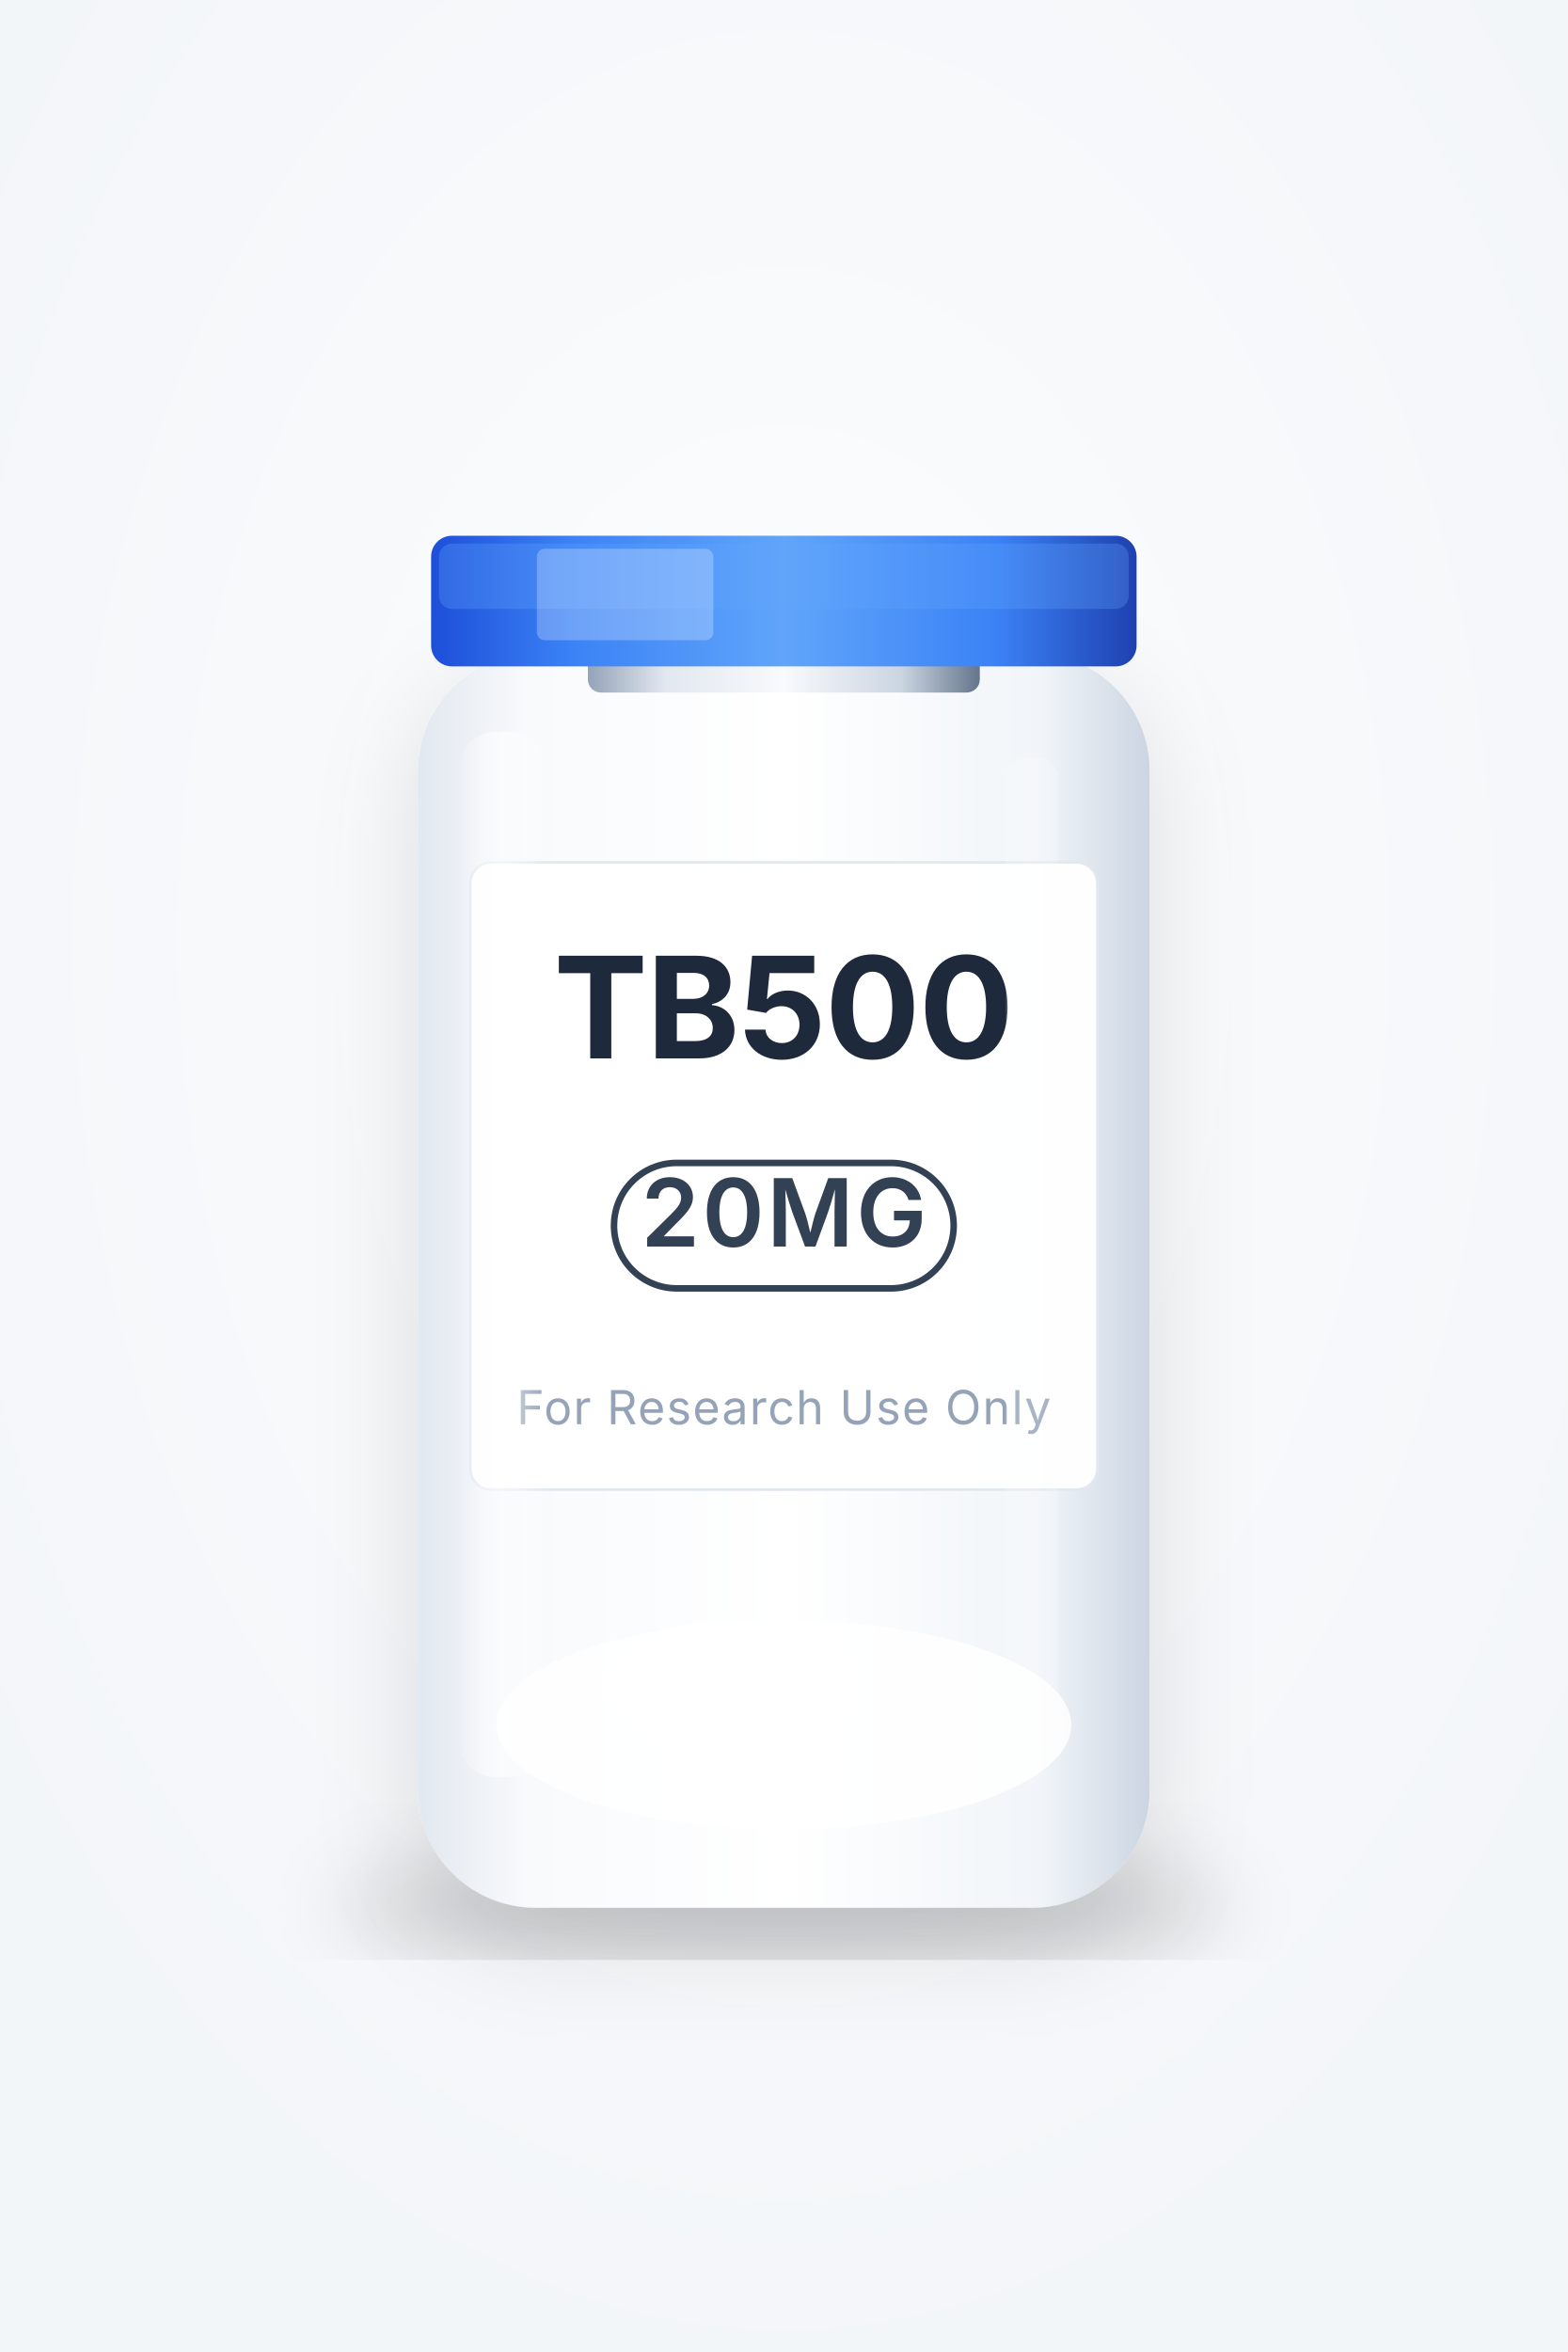
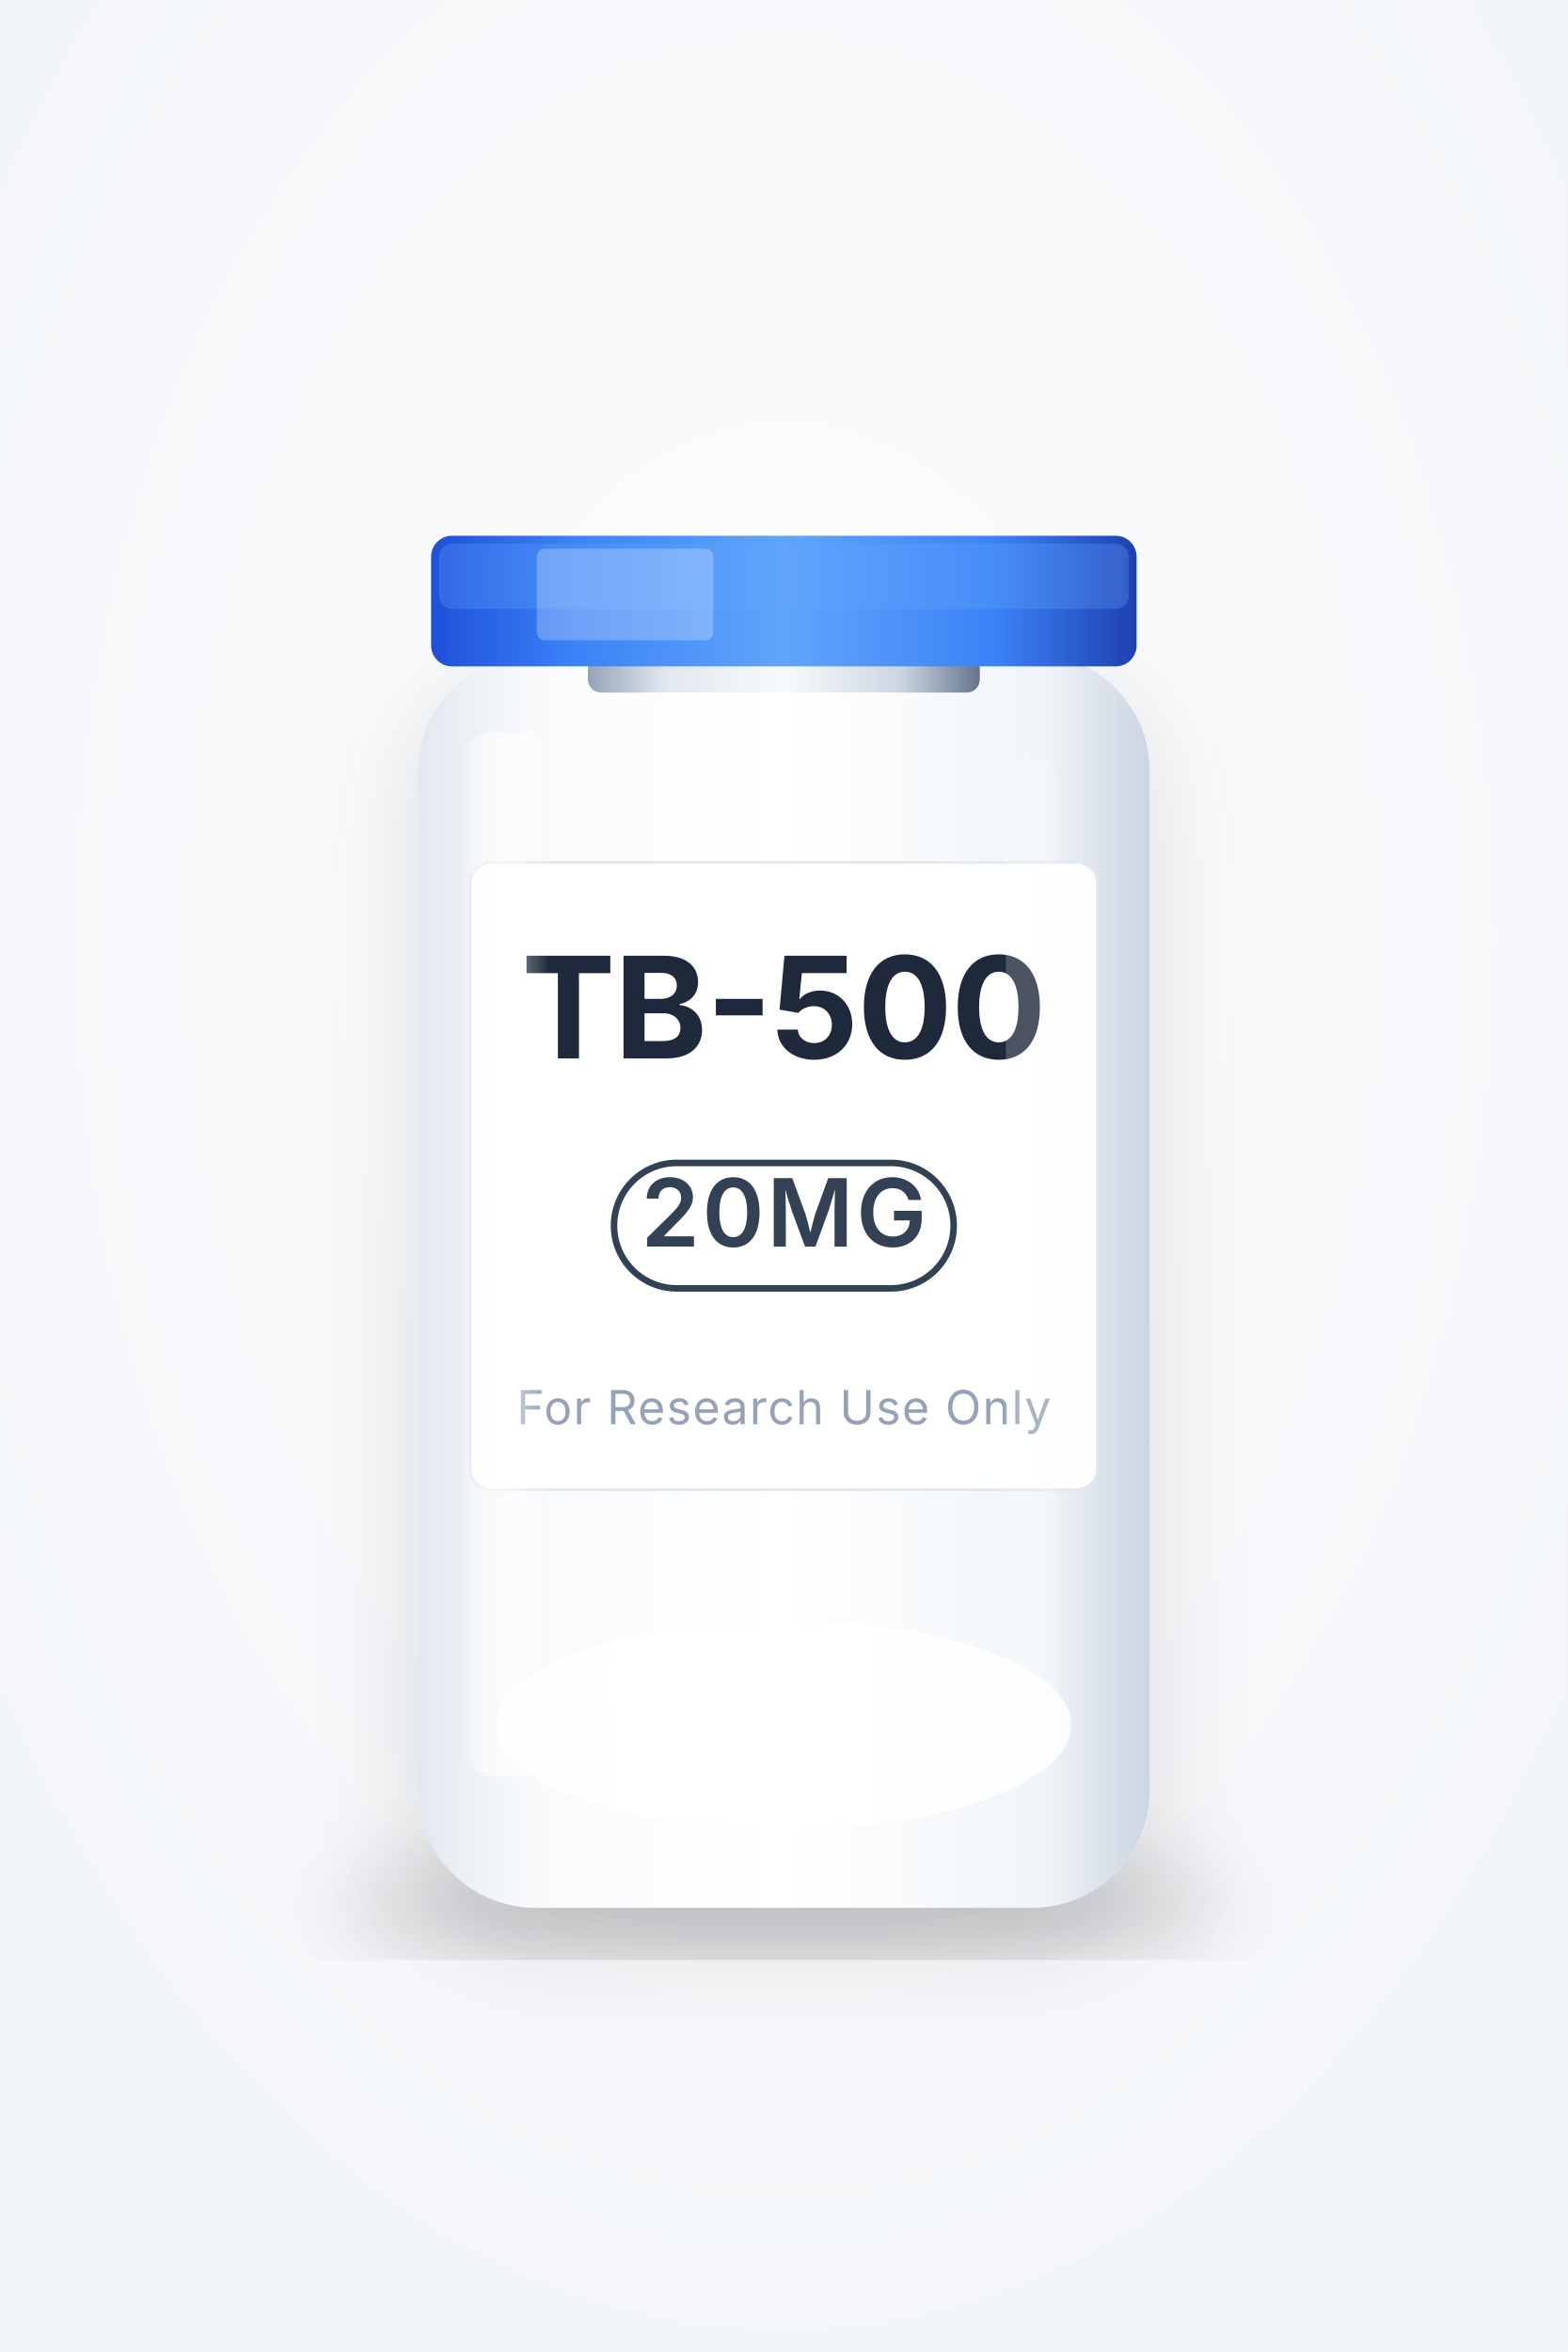
<svg xmlns="http://www.w3.org/2000/svg" width="600" height="900" viewBox="0 0 600 900">
  <defs>
    <radialGradient id="bgG" cx="50%" cy="40%" r="60%">
      <stop offset="0%" stop-color="#F8FAFC" />
      <stop offset="100%" stop-color="#E2E8F0" />
    </radialGradient>
    <linearGradient id="glass" x1="0%" y1="0%" x2="100%" y2="0%">
      <stop offset="0%" stop-color="#E2E8F0" />
      <stop offset="15%" stop-color="#F8FAFC" />
      <stop offset="50%" stop-color="#FFFFFF" />
      <stop offset="85%" stop-color="#F1F5F9" />
      <stop offset="100%" stop-color="#CBD5E1" />
    </linearGradient>
    <linearGradient id="capGrad" x1="0%" y1="0%" x2="100%" y2="0%">
      <stop offset="0%" stop-color="#1D4ED8" />
      <stop offset="20%" stop-color="#3B82F6" />
      <stop offset="50%" stop-color="#60A5FA" />
      <stop offset="80%" stop-color="#3B82F6" />
      <stop offset="100%" stop-color="#1E40AF" />
    </linearGradient>
    <linearGradient id="silver" x1="0%" y1="0%" x2="100%" y2="0%">
      <stop offset="0%" stop-color="#94A3B8" />
      <stop offset="20%" stop-color="#E2E8F0" />
      <stop offset="50%" stop-color="#F8FAFC" />
      <stop offset="80%" stop-color="#CBD5E1" />
      <stop offset="100%" stop-color="#64748B" />
    </linearGradient>
    <linearGradient id="shine" x1="0%" y1="0%" x2="100%" y2="0%">
      <stop offset="0%" stop-color="rgba(255,255,255,0)" />
      <stop offset="30%" stop-color="rgba(255,255,255,0.8)" />
      <stop offset="50%" stop-color="rgba(255,255,255,0.9)" />
      <stop offset="70%" stop-color="rgba(255,255,255,0.6)" />
      <stop offset="100%" stop-color="rgba(255,255,255,0)" />
    </linearGradient>
    <filter id="sh" x="-20%" y="-10%" width="140%" height="130%">
      <feDropShadow dx="0" dy="12" stdDeviation="20" flood-color="#000" flood-opacity="0.12" />
    </filter>
    <filter id="gsh" x="-30%" y="-30%" width="160%" height="160%">
      <feGaussianBlur in="SourceAlpha" stdDeviation="15" />
      <feOffset dx="0" dy="20" />
      <feComponentTransfer>
        <feFuncA type="linear" slope="0.15" />
      </feComponentTransfer>
    </filter>
  </defs>
  <rect width="600" height="900" fill="#FFFFFF" />
  <rect width="600" height="900" fill="url(#bgG)" opacity="0.4" />
  <ellipse cx="300" cy="710" rx="170" ry="25" fill="#000" filter="url(#gsh)" />
  <rect x="160" y="250" width="280" height="480" rx="45" fill="url(#glass)" filter="url(#sh)" />
  <ellipse cx="300" cy="660" rx="110" ry="40" fill="#FFFFFF" opacity="0.85" />
  <ellipse cx="280" cy="645" rx="50" ry="25" fill="#FFFFFF" opacity="0.9" />
  <rect x="230" y="220" width="140" height="35" fill="url(#glass)" />
  <rect x="225" y="240" width="150" height="25" rx="5" fill="url(#silver)" />
  <rect x="165" y="205" width="270" height="50" rx="8" fill="url(#capGrad)" />
  <rect x="168" y="208" width="264" height="25" rx="5" fill="#60A5FA" opacity="0.3" />
  <rect x="205.5" y="210" width="67.5" height="35" rx="3" fill="#FFF" opacity="0.25" />
  <rect x="180" y="330" width="240" height="240" rx="8" fill="#FFFFFF" opacity="0.95" />
  <rect x="180" y="330" width="240" height="240" rx="8" fill="none" stroke="#E2E8F0" stroke-width="1" />
-   <text x="300" y="405" text-anchor="middle" font-family="system-ui,-apple-system,sans-serif" font-weight="700" font-size="54" fill="#1E293B" letter-spacing="-0.5">TB500</text>
+   <text x="300" y="405" text-anchor="middle" font-family="system-ui,-apple-system,sans-serif" font-weight="700" font-size="54" fill="#1E293B" letter-spacing="-0.5">TB-500</text>
  <rect x="235" y="445" width="130" height="48" rx="24" fill="none" stroke="#334155" stroke-width="2.5" />
  <text x="300" y="477" text-anchor="middle" font-family="system-ui,-apple-system,sans-serif" font-weight="600" font-size="36" fill="#334155" letter-spacing="1">20MG</text>
  <text x="300" y="545" text-anchor="middle" font-family="system-ui,-apple-system,sans-serif" font-weight="400" font-size="18" fill="#94A3B8" letter-spacing="0.5">For Research Use Only</text>
  <rect x="175" y="280" width="35" height="400" rx="15" fill="url(#shine)" opacity="0.6" />
  <rect x="385" y="290" width="20" height="380" rx="8" fill="#FFFFFF" opacity="0.2" />
</svg>
